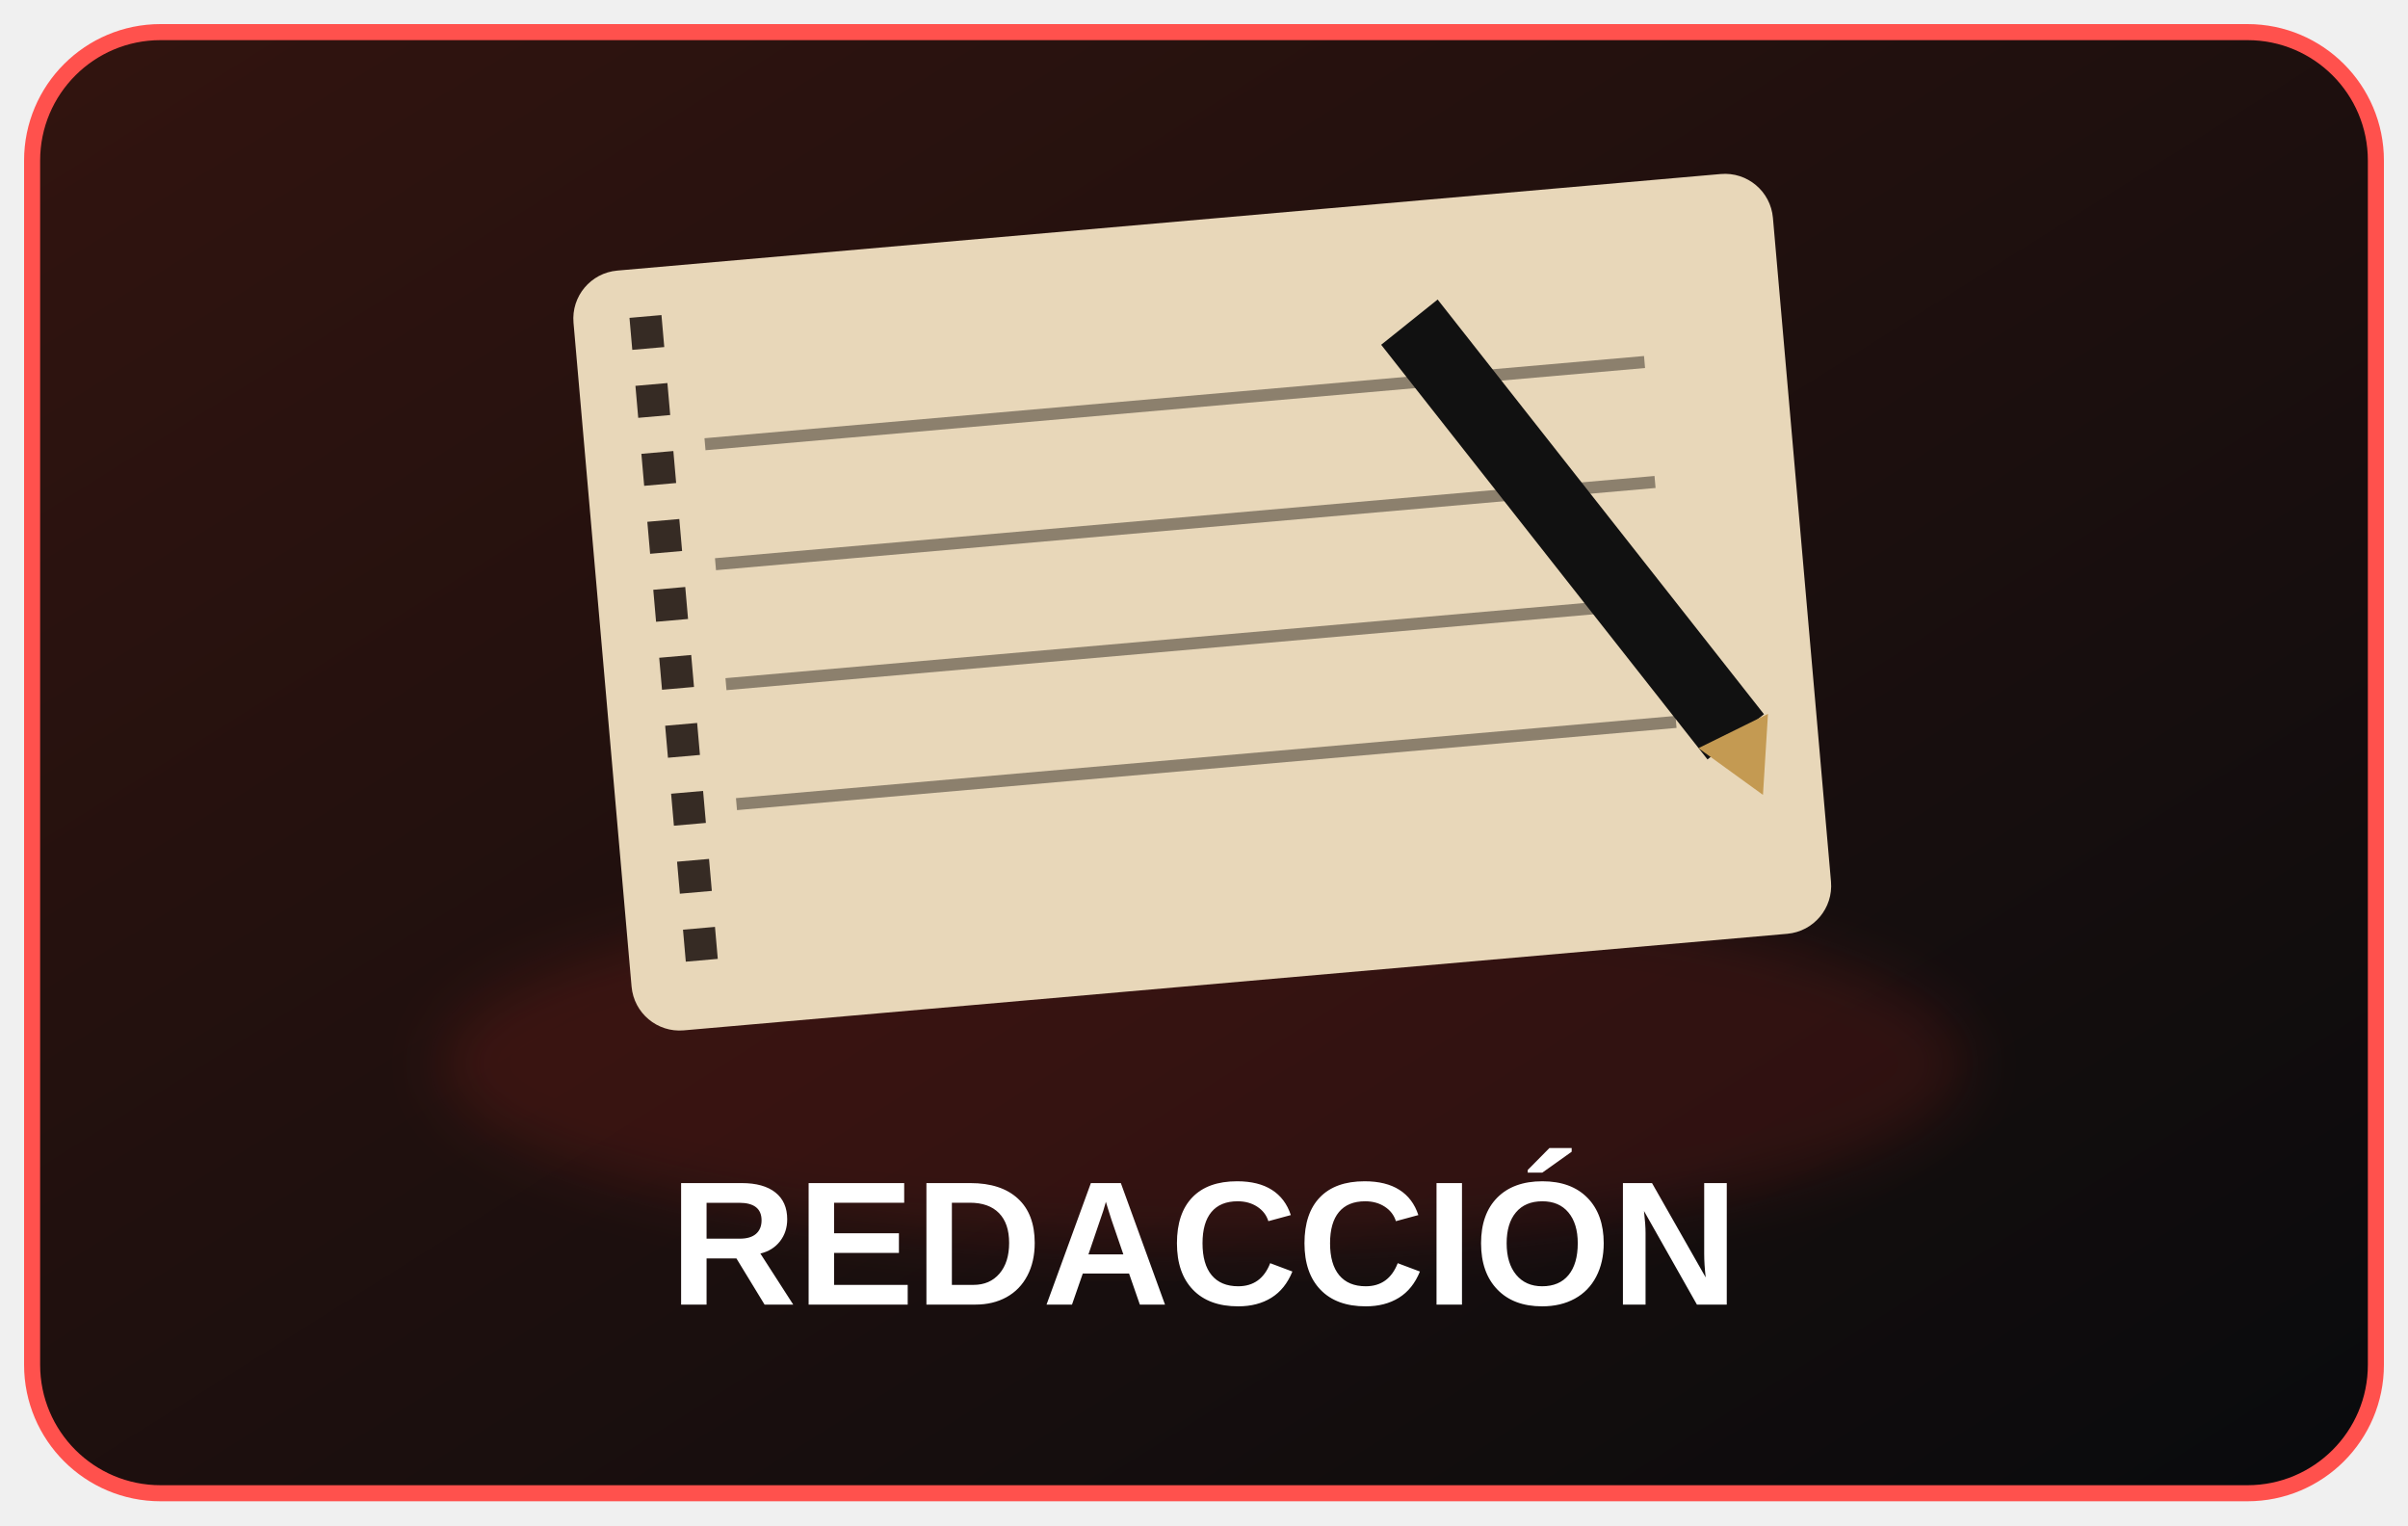
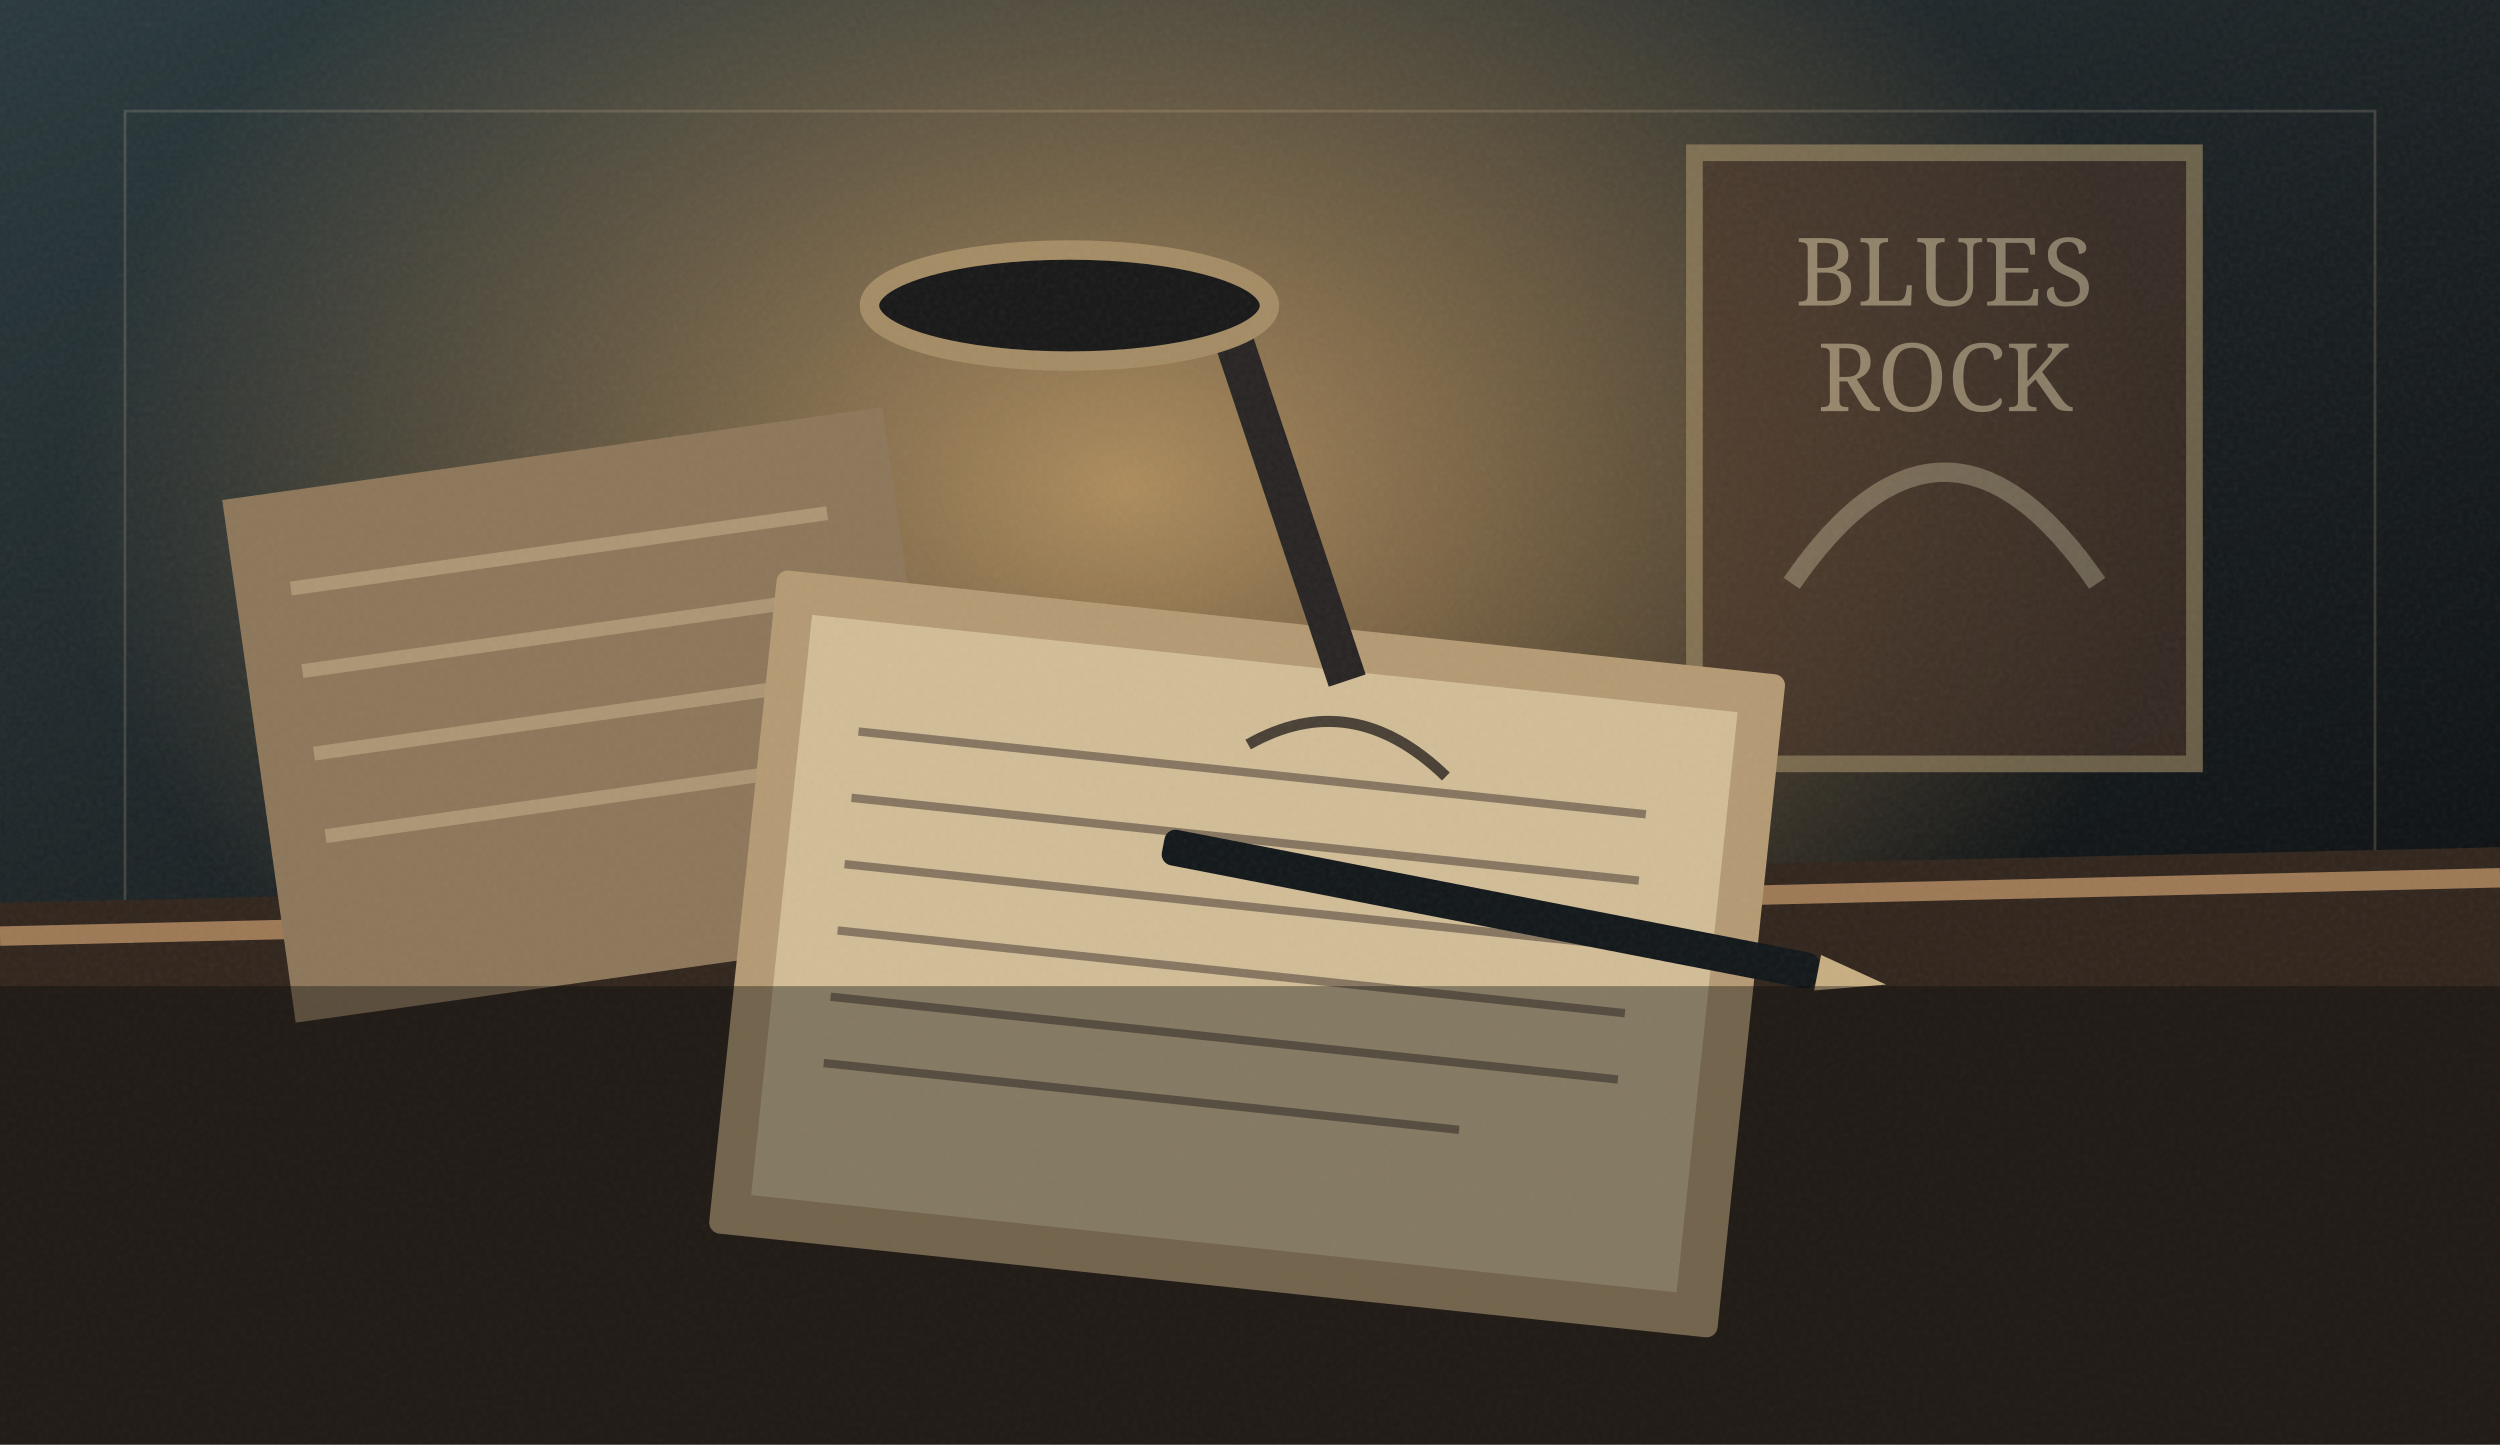
- <svg xmlns="http://www.w3.org/2000/svg" viewBox="0 0 600 380">
+ <svg xmlns="http://www.w3.org/2000/svg" viewBox="0 0 900 520">
  <defs>
-     <linearGradient id="b" x2="1" y2="1">
-       <stop stop-color="#32140f" />
-       <stop offset="1" stop-color="#090b0d" />
+     <linearGradient id="bg" x2=".7" y2="1">
+       <stop stop-color="#29383c" />
+       <stop offset=".6" stop-color="#161b1d" />
+       <stop offset="1" stop-color="#080c0e" />
    </linearGradient>
-     <filter id="g">
-       <feGaussianBlur stdDeviation="7" />
+     <radialGradient id="glow">
+       <stop stop-color="#f1bd77" stop-opacity=".68" />
+       <stop offset="1" stop-color="#e9a85e" stop-opacity="0" />
+     </radialGradient>
+     <filter id="grain">
+       <feTurbulence type="fractalNoise" baseFrequency=".52" numOctaves="3" seed="8" />
+       <feColorMatrix type="saturate" values="0" />
+       <feComponentTransfer>
+         <feFuncA type="linear" slope=".13" />
+       </feComponentTransfer>
    </filter>
  </defs>
-   <rect x="8" y="8" width="584" height="364" rx="32" fill="url(#b)" stroke="#ff514d" stroke-width="4" />
-   <ellipse cx="300" cy="265" rx="190" ry="45" fill="#ff342a" opacity=".12" filter="url(#g)" />
-   <g transform="translate(150 55) rotate(-5 150 100)">
-     <rect width="300" height="190" rx="12" fill="#e8d7b9" />
-     <path d="M30 45h235M30 75h235M30 105h235M30 135h235" stroke="#8c806d" stroke-width="3" />
-     <path d="M18 12v165" stroke="#362b24" stroke-width="8" stroke-dasharray="8 9" />
-     <path d="M215 25l72 110-15 10-72-110z" fill="#111" />
-     <path d="M270 142l18-7-3 20z" fill="#c49a52" />
+   <rect width="900" height="520" fill="url(#bg)" />
+   <rect x="45" y="40" width="810" height="440" fill="none" stroke="#c1b39b" opacity=".22" />
+   <ellipse cx="405" cy="175" rx="380" ry="270" fill="url(#glow)" />
+   <g opacity=".6">
+     <rect x="610" y="55" width="180" height="220" fill="#4a3426" stroke="#a48d65" stroke-width="6" />
+     <text x="700" y="110" text-anchor="middle" font-family="Georgia" font-size="34" fill="#cbb693">BLUES</text>
+     <text x="700" y="148" text-anchor="middle" font-family="Georgia" font-size="34" fill="#cbb693">ROCK</text>
+     <path d="M645 210q55-80 110 0" fill="none" stroke="#9e8c72" stroke-width="7" />
  </g>
-   <text x="300" y="325" fill="#fff" text-anchor="middle" font-family="Arial" font-size="44" font-weight="900">REDACCIÓN</text>
+   <path d="M0 325L900 305V520H0" fill="#30241b" />
+   <path d="M0 337L900 316" stroke="#9d7854" stroke-width="7" />
+   <g transform="translate(80 180) rotate(-8)">
+     <rect x="0" y="0" width="240" height="190" fill="#8d7659" />
+     <path d="M20 35H215M20 65H215M20 95H215M20 125H215" stroke="#d2bb92" stroke-width="5" opacity=".45" />
+   </g>
+   <g transform="translate(280 205) rotate(6)">
+     <rect x="0" y="0" width="365" height="240" rx="4" fill="#b49a73" />
+     <rect x="14" y="15" width="335" height="210" fill="#d1bd96" />
+     <path d="M35 55H320M35 79H320M35 103H320M35 127H320M35 151H320M35 175H265" stroke="#665747" stroke-width="3" opacity=".7" />
+     <path d="M175 45q35-25 72 4" stroke="#493f34" stroke-width="4" fill="none" />
+   </g>
+   <g transform="translate(420 298) rotate(11)">
+     <rect width="240" height="13" rx="4" fill="#111619" />
+     <path d="M240 0l25 6-25 7" fill="#c7ad81" />
+   </g>
+   <path d="M385 110L440 110L485 245" stroke="#272322" stroke-width="14" fill="none" />
+   <ellipse cx="385" cy="110" rx="72" ry="20" fill="#171717" stroke="#a48b64" stroke-width="7" />
+   <rect width="900" height="520" filter="url(#grain)" opacity=".5" />
+   <rect y="355" width="900" height="165" fill="#06090b" opacity=".37" />
</svg>
